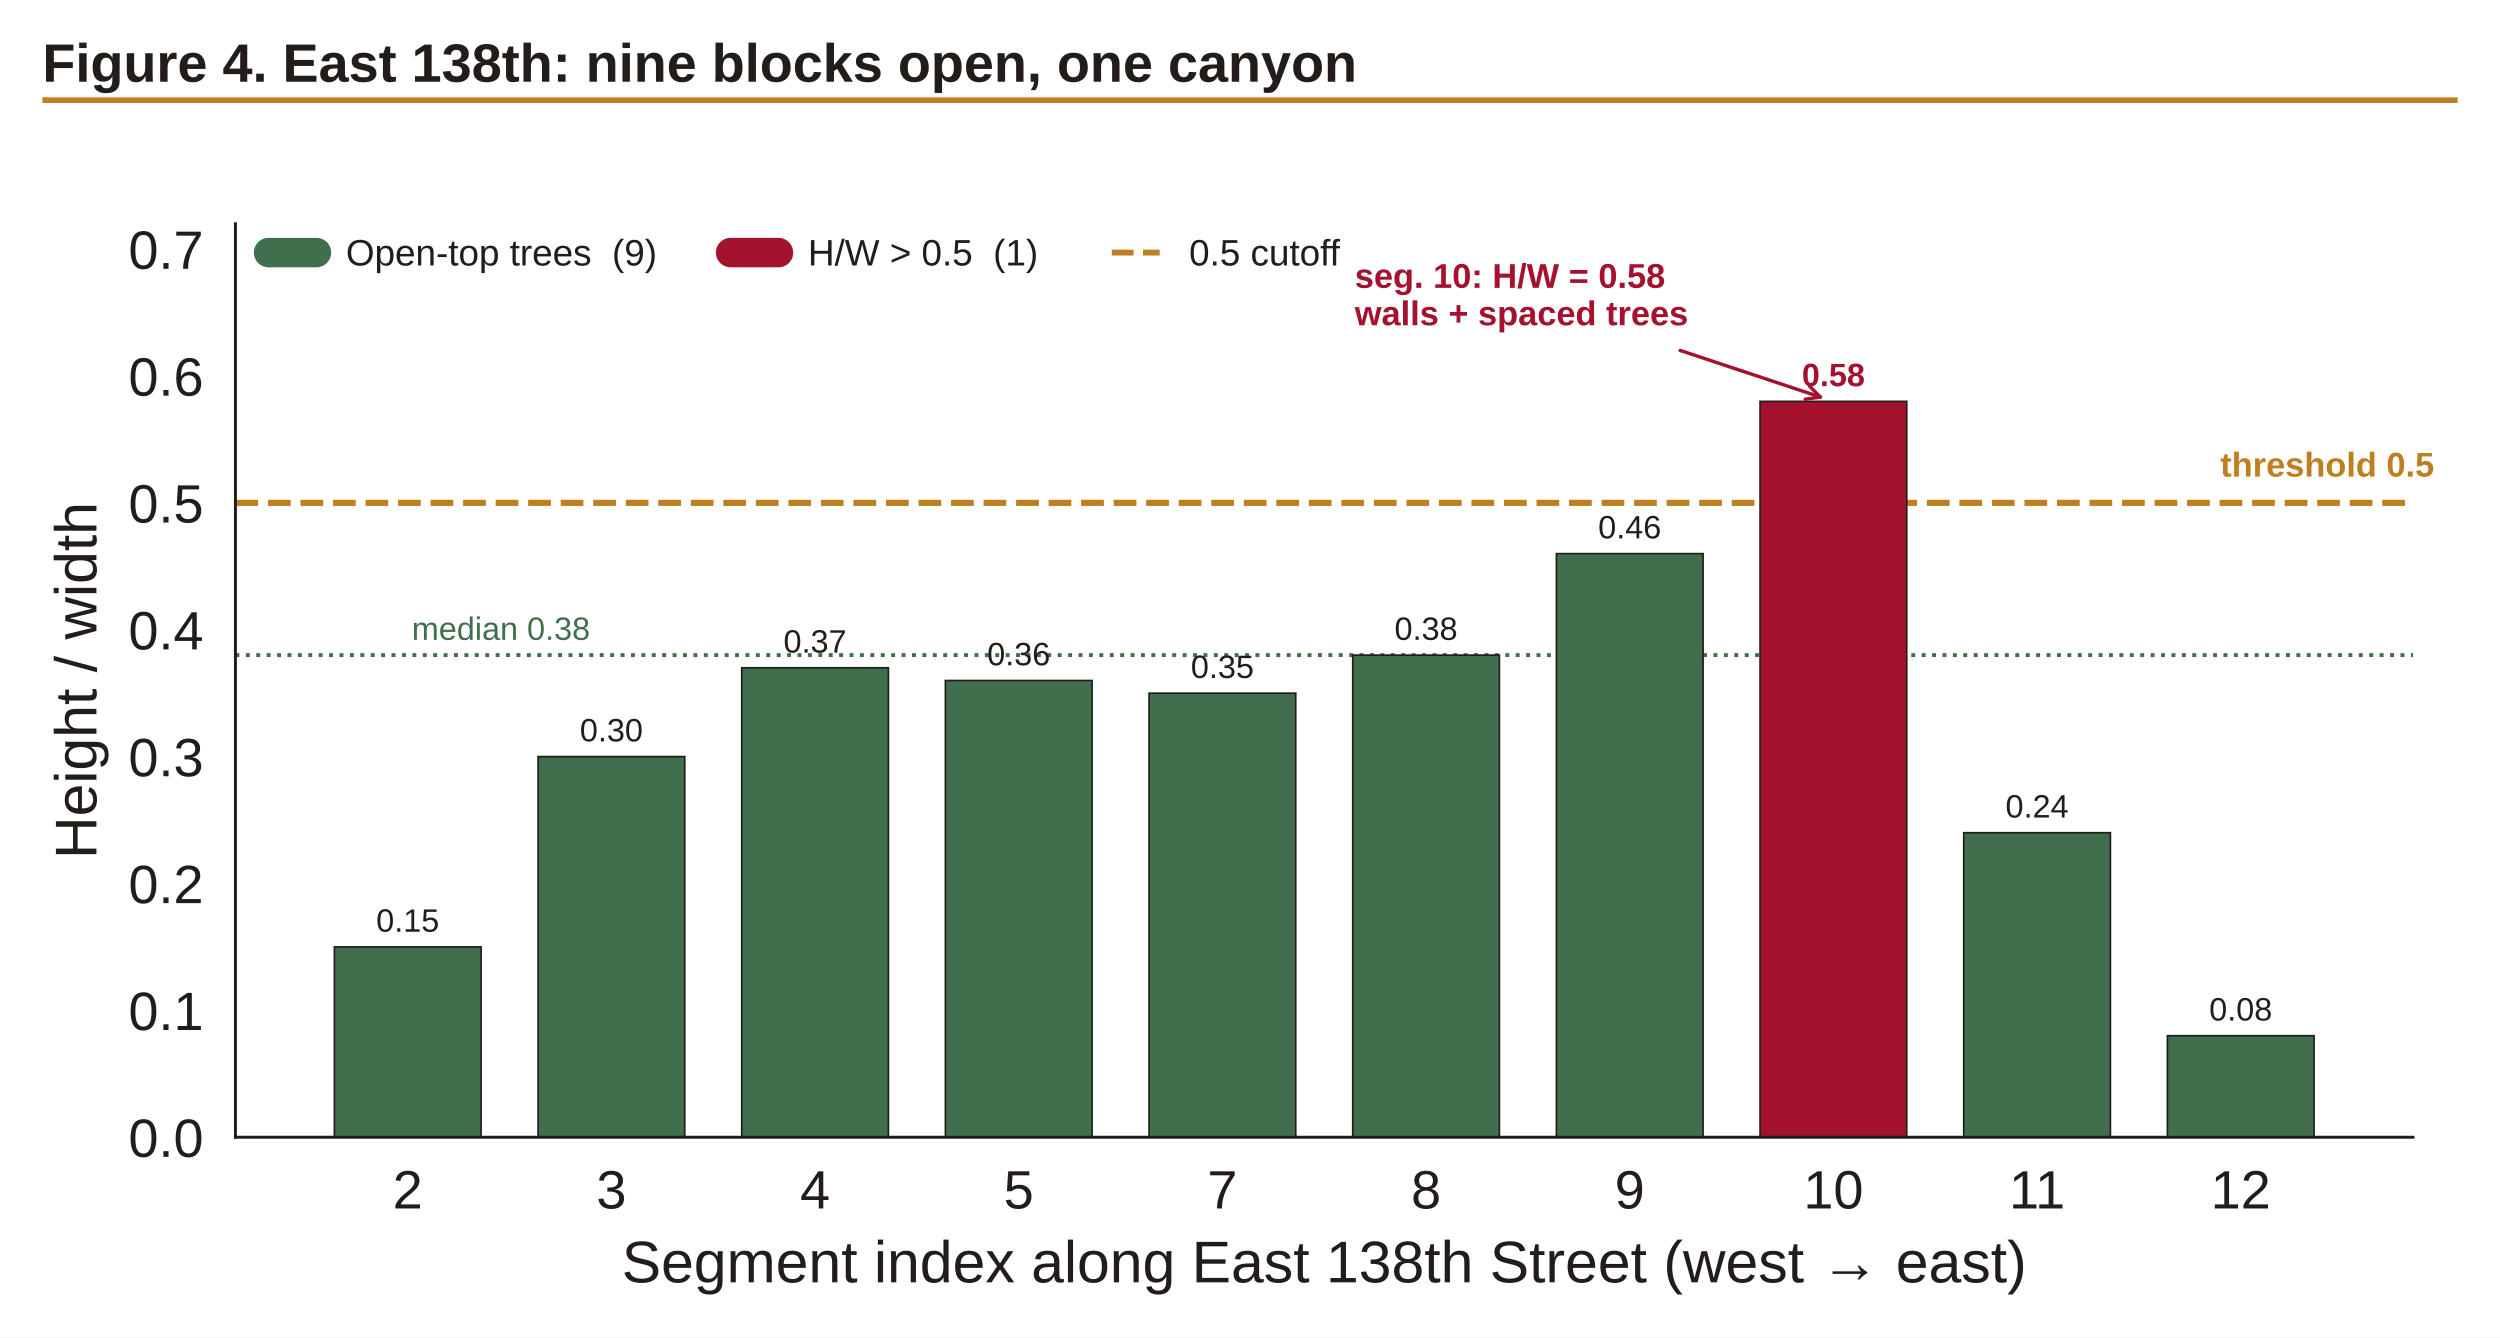
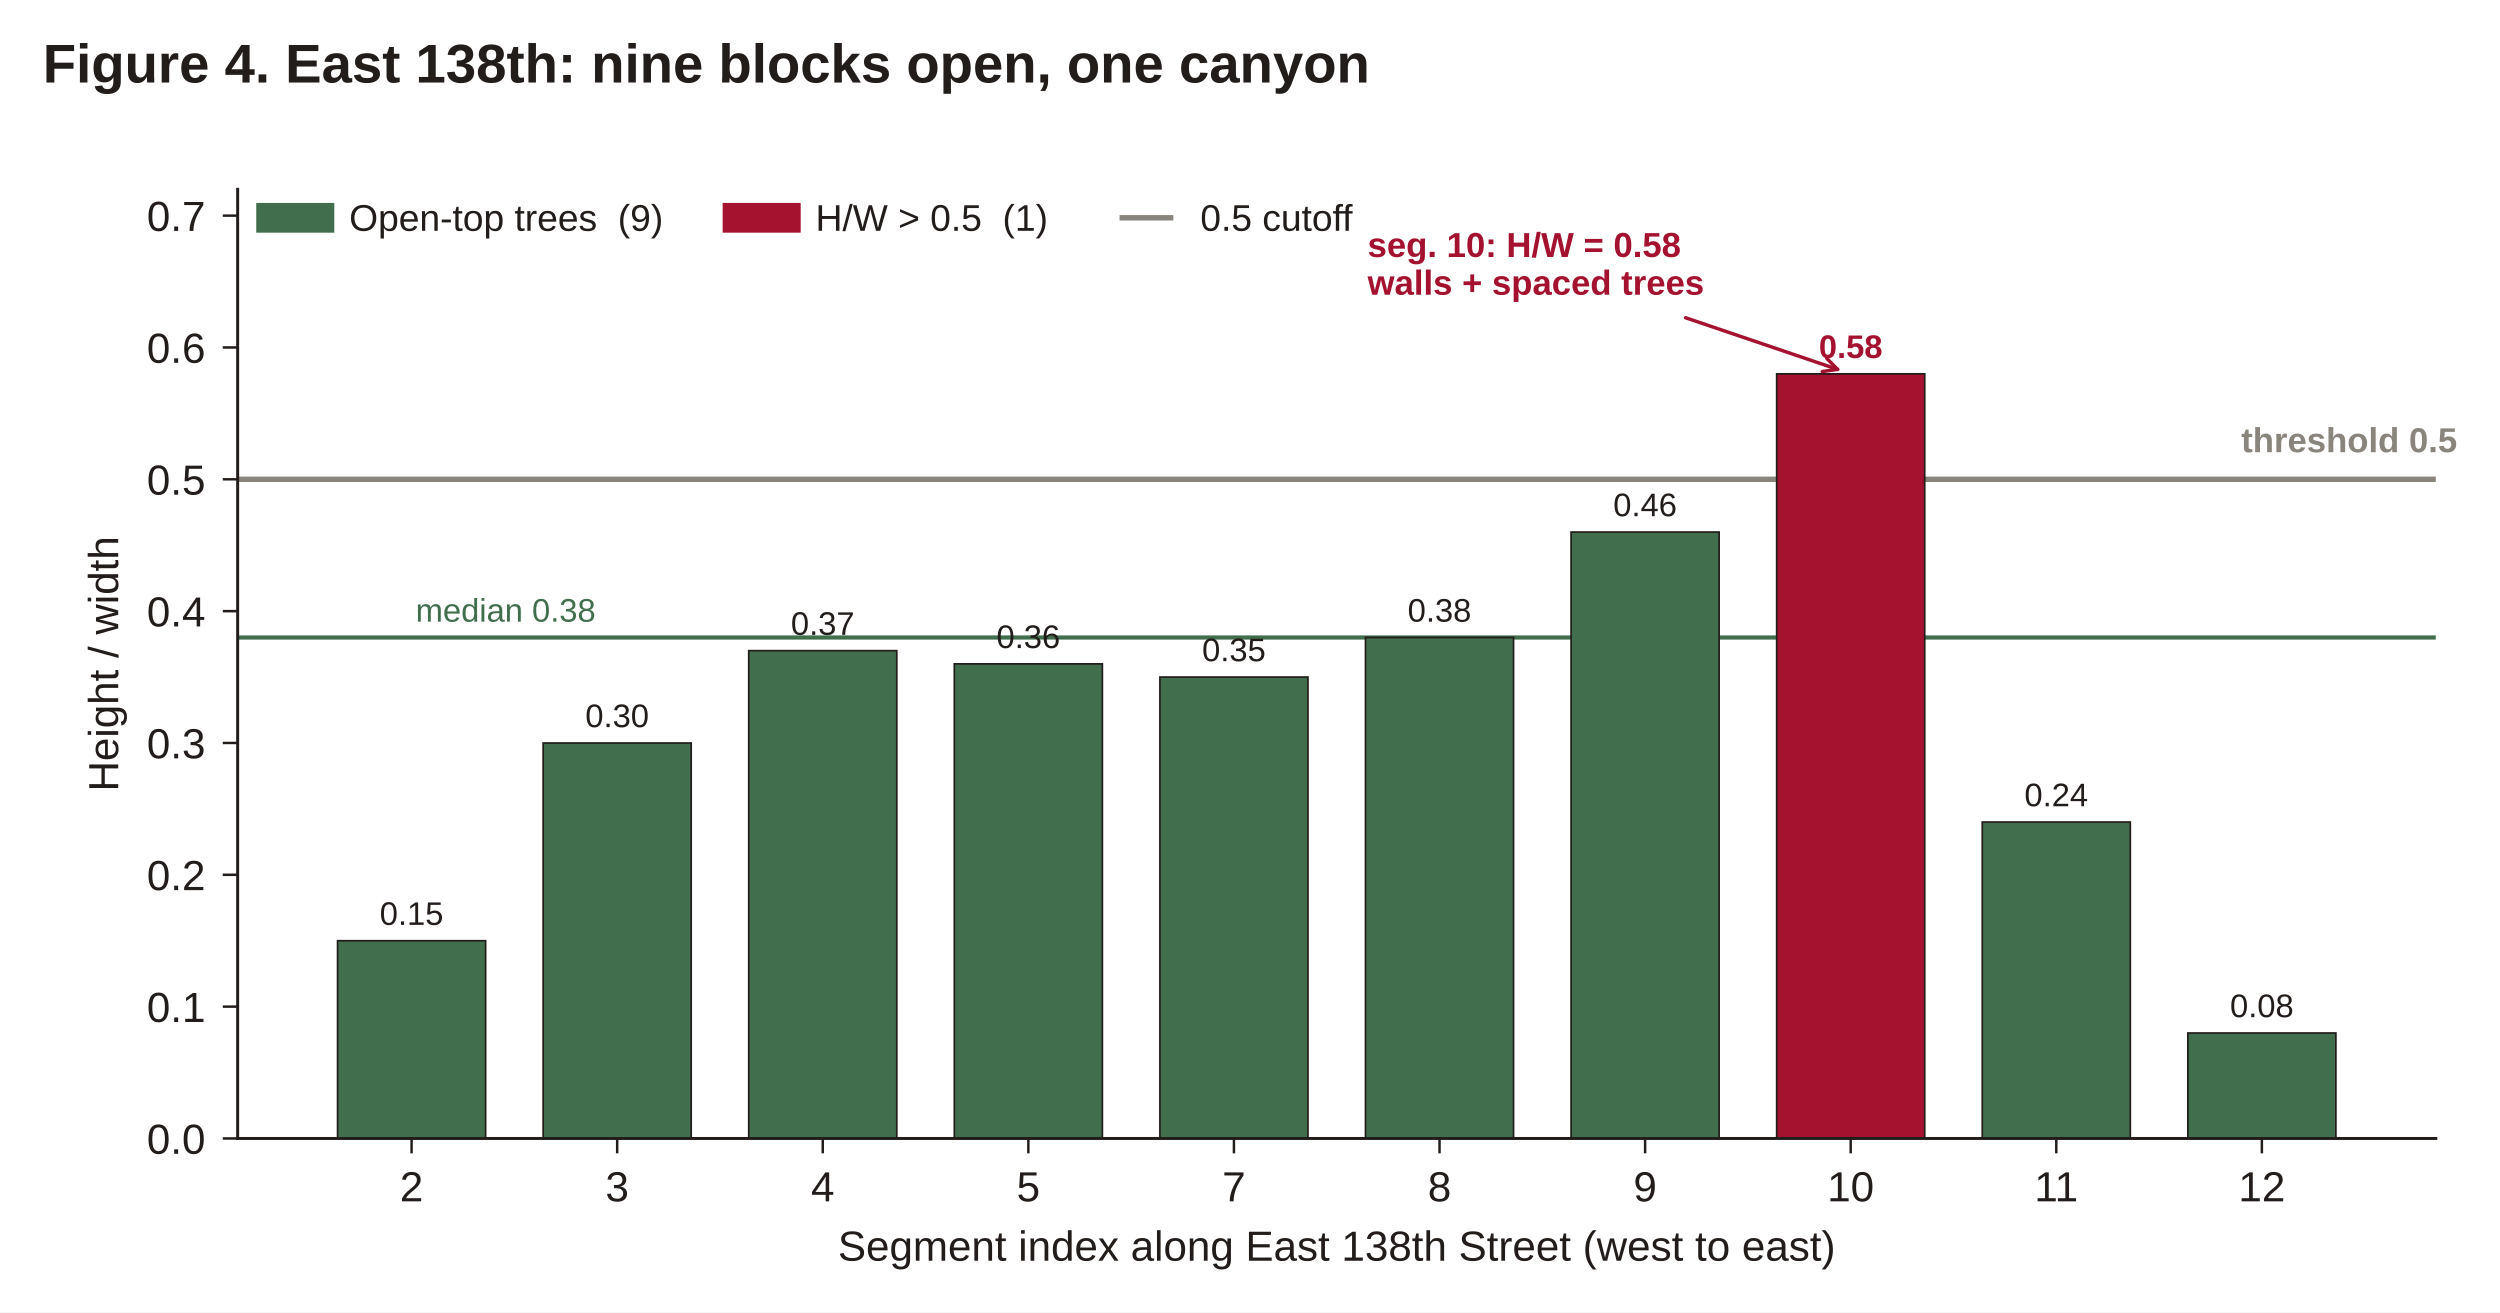
- <svg xmlns="http://www.w3.org/2000/svg" width="509.184pt" height="272.349pt" viewBox="0 0 509.184 272.349" version="1.1">
+ <svg xmlns="http://www.w3.org/2000/svg" xmlns:xlink="http://www.w3.org/1999/xlink" width="504.426pt" height="264.803pt" viewBox="0 0 504.426 264.803" version="1.1">
  <defs>
    <style type="text/css">*{stroke-linejoin:round;stroke-linecap:butt;letter-spacing:normal}</style>
  </defs>
  <g id="figure_1">
    <g id="patch_1">
-       <path d="M 0 272.349  L 509.184 272.349  L 509.184 0  L 0 0  z " style="fill: #ffffff" />
+       <path d="M 0 264.803  L 504.426 264.803  L 504.426 0  L 0 0  z " style="fill: #ffffff" />
    </g>
    <g id="axes_1">
      <g id="patch_2">
-         <path d="M 47.952 231.624  L 491.472 231.624  L 491.472 45.576  L 47.952 45.576  z " style="fill: #ffffff" />
+         <path d="M 47.952 229.709  L 491.472 229.709  L 491.472 38.189  L 47.952 38.189  z " style="fill: #ffffff" />
+       </g>
+       <g id="line2d_1">
+         <path d="M 47.952 96.709  L 491.472 96.709  " clip-path="url(#p9b109035db)" style="fill: none; stroke: #8a857c; stroke-width: 1.1; stroke-linecap: square" />
+       </g>
+       <g id="line2d_2">
+         <path d="M 47.952 128.629  L 491.472 128.629  " clip-path="url(#p9b109035db)" style="fill: none; stroke: #416f4e; stroke-width: 0.85; stroke-linecap: square" />
      </g>
      <g id="matplotlib.axis_1">
        <g id="xtick_1">
+           <g id="line2d_3">
+             <defs>
+               <path id="m1de7a2abb2" d="M 0 0  L 0 3  " style="stroke: #221d1a; stroke-width: 0.5" />
+             </defs>
+             <g>
+               <use xlink:href="#m1de7a2abb2" x="83.045" y="229.709" style="fill: #221d1a; stroke: #221d1a; stroke-width: 0.5" />
+             </g>
+           </g>
          <g id="text_1">
-             <text style="letter-spacing:normal; font-size: 11px; font-family: 'Arial', 'DejaVu Sans', sans-serif; text-anchor: middle; fill: #221d1a" x="83.045" y="246.132" transform="rotate(-0 83.04533 246.1323)" xml:space="preserve">2</text>
+             <text style="letter-spacing:normal; font-size: 8.5px; font-family: 'Arial', 'DejaVu Sans', sans-serif; text-anchor: middle; fill: #221d1a" x="83.045" y="242.397" transform="rotate(-0 83.04533 242.397)" xml:space="preserve">2</text>
          </g>
        </g>
        <g id="xtick_2">
+           <g id="line2d_4">
+             <g>
+               <use xlink:href="#m1de7a2abb2" x="124.527" y="229.709" style="fill: #221d1a; stroke: #221d1a; stroke-width: 0.5" />
+             </g>
+           </g>
          <g id="text_2">
-             <text style="letter-spacing:normal; font-size: 11px; font-family: 'Arial', 'DejaVu Sans', sans-serif; text-anchor: middle; fill: #221d1a" x="124.527" y="246.132" transform="rotate(-0 124.5268 246.1323)" xml:space="preserve">3</text>
+             <text style="letter-spacing:normal; font-size: 8.5px; font-family: 'Arial', 'DejaVu Sans', sans-serif; text-anchor: middle; fill: #221d1a" x="124.527" y="242.397" transform="rotate(-0 124.5268 242.397)" xml:space="preserve">3</text>
          </g>
        </g>
        <g id="xtick_3">
+           <g id="line2d_5">
+             <g>
+               <use xlink:href="#m1de7a2abb2" x="166.008" y="229.709" style="fill: #221d1a; stroke: #221d1a; stroke-width: 0.5" />
+             </g>
+           </g>
          <g id="text_3">
-             <text style="letter-spacing:normal; font-size: 11px; font-family: 'Arial', 'DejaVu Sans', sans-serif; text-anchor: middle; fill: #221d1a" x="166.008" y="246.132" transform="rotate(-0 166.0083 246.1323)" xml:space="preserve">4</text>
+             <text style="letter-spacing:normal; font-size: 8.5px; font-family: 'Arial', 'DejaVu Sans', sans-serif; text-anchor: middle; fill: #221d1a" x="166.008" y="242.397" transform="rotate(-0 166.0083 242.397)" xml:space="preserve">4</text>
          </g>
        </g>
        <g id="xtick_4">
+           <g id="line2d_6">
+             <g>
+               <use xlink:href="#m1de7a2abb2" x="207.49" y="229.709" style="fill: #221d1a; stroke: #221d1a; stroke-width: 0.5" />
+             </g>
+           </g>
          <g id="text_4">
-             <text style="letter-spacing:normal; font-size: 11px; font-family: 'Arial', 'DejaVu Sans', sans-serif; text-anchor: middle; fill: #221d1a" x="207.49" y="246.132" transform="rotate(-0 207.4898 246.1323)" xml:space="preserve">5</text>
+             <text style="letter-spacing:normal; font-size: 8.5px; font-family: 'Arial', 'DejaVu Sans', sans-serif; text-anchor: middle; fill: #221d1a" x="207.49" y="242.397" transform="rotate(-0 207.4898 242.397)" xml:space="preserve">5</text>
          </g>
        </g>
        <g id="xtick_5">
+           <g id="line2d_7">
+             <g>
+               <use xlink:href="#m1de7a2abb2" x="248.971" y="229.709" style="fill: #221d1a; stroke: #221d1a; stroke-width: 0.5" />
+             </g>
+           </g>
          <g id="text_5">
-             <text style="letter-spacing:normal; font-size: 11px; font-family: 'Arial', 'DejaVu Sans', sans-serif; text-anchor: middle; fill: #221d1a" x="248.971" y="246.132" transform="rotate(-0 248.9713 246.1323)" xml:space="preserve">7</text>
+             <text style="letter-spacing:normal; font-size: 8.5px; font-family: 'Arial', 'DejaVu Sans', sans-serif; text-anchor: middle; fill: #221d1a" x="248.971" y="242.397" transform="rotate(-0 248.9713 242.397)" xml:space="preserve">7</text>
          </g>
        </g>
        <g id="xtick_6">
+           <g id="line2d_8">
+             <g>
+               <use xlink:href="#m1de7a2abb2" x="290.453" y="229.709" style="fill: #221d1a; stroke: #221d1a; stroke-width: 0.5" />
+             </g>
+           </g>
          <g id="text_6">
-             <text style="letter-spacing:normal; font-size: 11px; font-family: 'Arial', 'DejaVu Sans', sans-serif; text-anchor: middle; fill: #221d1a" x="290.453" y="246.132" transform="rotate(-0 290.4527 246.1323)" xml:space="preserve">8</text>
+             <text style="letter-spacing:normal; font-size: 8.5px; font-family: 'Arial', 'DejaVu Sans', sans-serif; text-anchor: middle; fill: #221d1a" x="290.453" y="242.397" transform="rotate(-0 290.4527 242.397)" xml:space="preserve">8</text>
          </g>
        </g>
        <g id="xtick_7">
+           <g id="line2d_9">
+             <g>
+               <use xlink:href="#m1de7a2abb2" x="331.934" y="229.709" style="fill: #221d1a; stroke: #221d1a; stroke-width: 0.5" />
+             </g>
+           </g>
          <g id="text_7">
-             <text style="letter-spacing:normal; font-size: 11px; font-family: 'Arial', 'DejaVu Sans', sans-serif; text-anchor: middle; fill: #221d1a" x="331.934" y="246.132" transform="rotate(-0 331.9342 246.1323)" xml:space="preserve">9</text>
+             <text style="letter-spacing:normal; font-size: 8.5px; font-family: 'Arial', 'DejaVu Sans', sans-serif; text-anchor: middle; fill: #221d1a" x="331.934" y="242.397" transform="rotate(-0 331.9342 242.397)" xml:space="preserve">9</text>
          </g>
        </g>
        <g id="xtick_8">
+           <g id="line2d_10">
+             <g>
+               <use xlink:href="#m1de7a2abb2" x="373.416" y="229.709" style="fill: #221d1a; stroke: #221d1a; stroke-width: 0.5" />
+             </g>
+           </g>
          <g id="text_8">
-             <text style="letter-spacing:normal; font-size: 11px; font-family: 'Arial', 'DejaVu Sans', sans-serif; text-anchor: middle; fill: #221d1a" x="373.416" y="246.132" transform="rotate(-0 373.4157 246.1323)" xml:space="preserve">10</text>
+             <text style="letter-spacing:normal; font-size: 8.5px; font-family: 'Arial', 'DejaVu Sans', sans-serif; text-anchor: middle; fill: #221d1a" x="373.416" y="242.397" transform="rotate(-0 373.4157 242.397)" xml:space="preserve">10</text>
          </g>
        </g>
        <g id="xtick_9">
+           <g id="line2d_11">
+             <g>
+               <use xlink:href="#m1de7a2abb2" x="414.897" y="229.709" style="fill: #221d1a; stroke: #221d1a; stroke-width: 0.5" />
+             </g>
+           </g>
          <g id="text_9">
-             <text style="letter-spacing:normal; font-size: 11px; font-family: 'Arial', 'DejaVu Sans', sans-serif; text-anchor: middle; fill: #221d1a" x="414.897" y="246.132" transform="rotate(-0 414.8972 246.1323)" xml:space="preserve">11</text>
+             <text style="letter-spacing:normal; font-size: 8.5px; font-family: 'Arial', 'DejaVu Sans', sans-serif; text-anchor: middle; fill: #221d1a" x="414.897" y="242.397" transform="rotate(-0 414.8972 242.397)" xml:space="preserve">11</text>
          </g>
        </g>
        <g id="xtick_10">
+           <g id="line2d_12">
+             <g>
+               <use xlink:href="#m1de7a2abb2" x="456.379" y="229.709" style="fill: #221d1a; stroke: #221d1a; stroke-width: 0.5" />
+             </g>
+           </g>
          <g id="text_10">
-             <text style="letter-spacing:normal; font-size: 11px; font-family: 'Arial', 'DejaVu Sans', sans-serif; text-anchor: middle; fill: #221d1a" x="456.379" y="246.132" transform="rotate(-0 456.3787 246.1323)" xml:space="preserve">12</text>
+             <text style="letter-spacing:normal; font-size: 8.5px; font-family: 'Arial', 'DejaVu Sans', sans-serif; text-anchor: middle; fill: #221d1a" x="456.379" y="242.397" transform="rotate(-0 456.3787 242.397)" xml:space="preserve">12</text>
          </g>
        </g>
        <g id="text_11">
-           <text style="letter-spacing:normal; font-size: 12px; font-family: 'Arial', 'DejaVu Sans', sans-serif; text-anchor: middle; fill: #221d1a" x="269.712" y="261.184" transform="rotate(-0 269.712 261.1836)" xml:space="preserve">Segment index along East 138th Street (west → east)</text>
+           <text style="letter-spacing:normal; font-size: 8.5px; font-family: 'Arial', 'DejaVu Sans', sans-serif; text-anchor: middle; fill: #221d1a" x="269.712" y="254.374" transform="rotate(-0 269.712 254.3741)" xml:space="preserve">Segment index along East 138th Street (west to east)</text>
        </g>
      </g>
      <g id="matplotlib.axis_2">
        <g id="ytick_1">
+           <g id="line2d_13">
+             <defs>
+               <path id="m018114bb51" d="M 0 0  L -3 0  " style="stroke: #221d1a; stroke-width: 0.5" />
+             </defs>
+             <g>
+               <use xlink:href="#m018114bb51" x="47.952" y="229.709" style="fill: #221d1a; stroke: #221d1a; stroke-width: 0.5" />
+             </g>
+           </g>
          <g id="text_12">
-             <text style="letter-spacing:normal; font-size: 11px; font-family: 'Arial', 'DejaVu Sans', sans-serif; text-anchor: end; fill: #221d1a" x="41.452" y="235.628" transform="rotate(-0 41.452 235.6282)" xml:space="preserve">0.0</text>
+             <text style="letter-spacing:normal; font-size: 8.5px; font-family: 'Arial', 'DejaVu Sans', sans-serif; text-anchor: end; fill: #221d1a" x="41.452" y="232.803" transform="rotate(-0 41.452 232.8029)" xml:space="preserve">0.0</text>
          </g>
        </g>
        <g id="ytick_2">
+           <g id="line2d_14">
+             <g>
+               <use xlink:href="#m018114bb51" x="47.952" y="203.109" style="fill: #221d1a; stroke: #221d1a; stroke-width: 0.5" />
+             </g>
+           </g>
          <g id="text_13">
-             <text style="letter-spacing:normal; font-size: 11px; font-family: 'Arial', 'DejaVu Sans', sans-serif; text-anchor: end; fill: #221d1a" x="41.452" y="209.788" transform="rotate(-0 41.452 209.7882)" xml:space="preserve">0.1</text>
+             <text style="letter-spacing:normal; font-size: 8.5px; font-family: 'Arial', 'DejaVu Sans', sans-serif; text-anchor: end; fill: #221d1a" x="41.452" y="206.203" transform="rotate(-0 41.452 206.2029)" xml:space="preserve">0.1</text>
          </g>
        </g>
        <g id="ytick_3">
+           <g id="line2d_15">
+             <g>
+               <use xlink:href="#m018114bb51" x="47.952" y="176.509" style="fill: #221d1a; stroke: #221d1a; stroke-width: 0.5" />
+             </g>
+           </g>
          <g id="text_14">
-             <text style="letter-spacing:normal; font-size: 11px; font-family: 'Arial', 'DejaVu Sans', sans-serif; text-anchor: end; fill: #221d1a" x="41.452" y="183.948" transform="rotate(-0 41.452 183.9481)" xml:space="preserve">0.2</text>
+             <text style="letter-spacing:normal; font-size: 8.5px; font-family: 'Arial', 'DejaVu Sans', sans-serif; text-anchor: end; fill: #221d1a" x="41.452" y="179.603" transform="rotate(-0 41.452 179.6029)" xml:space="preserve">0.2</text>
          </g>
        </g>
        <g id="ytick_4">
+           <g id="line2d_16">
+             <g>
+               <use xlink:href="#m018114bb51" x="47.952" y="149.909" style="fill: #221d1a; stroke: #221d1a; stroke-width: 0.5" />
+             </g>
+           </g>
          <g id="text_15">
-             <text style="letter-spacing:normal; font-size: 11px; font-family: 'Arial', 'DejaVu Sans', sans-serif; text-anchor: end; fill: #221d1a" x="41.452" y="158.108" transform="rotate(-0 41.452 158.1081)" xml:space="preserve">0.3</text>
+             <text style="letter-spacing:normal; font-size: 8.5px; font-family: 'Arial', 'DejaVu Sans', sans-serif; text-anchor: end; fill: #221d1a" x="41.452" y="153.003" transform="rotate(-0 41.452 153.0029)" xml:space="preserve">0.3</text>
          </g>
        </g>
        <g id="ytick_5">
+           <g id="line2d_17">
+             <g>
+               <use xlink:href="#m018114bb51" x="47.952" y="123.309" style="fill: #221d1a; stroke: #221d1a; stroke-width: 0.5" />
+             </g>
+           </g>
          <g id="text_16">
-             <text style="letter-spacing:normal; font-size: 11px; font-family: 'Arial', 'DejaVu Sans', sans-serif; text-anchor: end; fill: #221d1a" x="41.452" y="132.268" transform="rotate(-0 41.452 132.2681)" xml:space="preserve">0.4</text>
+             <text style="letter-spacing:normal; font-size: 8.5px; font-family: 'Arial', 'DejaVu Sans', sans-serif; text-anchor: end; fill: #221d1a" x="41.452" y="126.403" transform="rotate(-0 41.452 126.4029)" xml:space="preserve">0.4</text>
          </g>
        </g>
        <g id="ytick_6">
+           <g id="line2d_18">
+             <g>
+               <use xlink:href="#m018114bb51" x="47.952" y="96.709" style="fill: #221d1a; stroke: #221d1a; stroke-width: 0.5" />
+             </g>
+           </g>
          <g id="text_17">
-             <text style="letter-spacing:normal; font-size: 11px; font-family: 'Arial', 'DejaVu Sans', sans-serif; text-anchor: end; fill: #221d1a" x="41.452" y="106.428" transform="rotate(-0 41.452 106.4282)" xml:space="preserve">0.5</text>
+             <text style="letter-spacing:normal; font-size: 8.5px; font-family: 'Arial', 'DejaVu Sans', sans-serif; text-anchor: end; fill: #221d1a" x="41.452" y="99.803" transform="rotate(-0 41.452 99.80292)" xml:space="preserve">0.5</text>
          </g>
        </g>
        <g id="ytick_7">
+           <g id="line2d_19">
+             <g>
+               <use xlink:href="#m018114bb51" x="47.952" y="70.109" style="fill: #221d1a; stroke: #221d1a; stroke-width: 0.5" />
+             </g>
+           </g>
          <g id="text_18">
-             <text style="letter-spacing:normal; font-size: 11px; font-family: 'Arial', 'DejaVu Sans', sans-serif; text-anchor: end; fill: #221d1a" x="41.452" y="80.588" transform="rotate(-0 41.452 80.58815)" xml:space="preserve">0.6</text>
+             <text style="letter-spacing:normal; font-size: 8.5px; font-family: 'Arial', 'DejaVu Sans', sans-serif; text-anchor: end; fill: #221d1a" x="41.452" y="73.203" transform="rotate(-0 41.452 73.20292)" xml:space="preserve">0.6</text>
          </g>
        </g>
        <g id="ytick_8">
+           <g id="line2d_20">
+             <g>
+               <use xlink:href="#m018114bb51" x="47.952" y="43.509" style="fill: #221d1a; stroke: #221d1a; stroke-width: 0.5" />
+             </g>
+           </g>
          <g id="text_19">
-             <text style="letter-spacing:normal; font-size: 11px; font-family: 'Arial', 'DejaVu Sans', sans-serif; text-anchor: end; fill: #221d1a" x="41.452" y="54.748" transform="rotate(-0 41.452 54.74815)" xml:space="preserve">0.7</text>
+             <text style="letter-spacing:normal; font-size: 8.5px; font-family: 'Arial', 'DejaVu Sans', sans-serif; text-anchor: end; fill: #221d1a" x="41.452" y="46.603" transform="rotate(-0 41.452 46.60292)" xml:space="preserve">0.7</text>
          </g>
        </g>
        <g id="text_20">
-           <text style="letter-spacing:normal; font-size: 12px; font-family: 'Arial', 'DejaVu Sans', sans-serif; text-anchor: middle; fill: #221d1a" x="19.636" y="138.6" transform="rotate(-90 19.63638 138.6)" xml:space="preserve">Height / width</text>
-         </g>
-       </g>
-       <g id="line2d_1">
-         <path d="M 47.952 102.424  L 491.472 102.424  " clip-path="url(#p9cf1d46d5f)" style="fill: none; stroke-dasharray: 4.625,2; stroke-dashoffset: 0; stroke: #bd7f1f; stroke-width: 1.25" />
-       </g>
-       <g id="line2d_2">
-         <path d="M 47.952 133.432  L 491.472 133.432  " clip-path="url(#p9cf1d46d5f)" style="fill: none; stroke-dasharray: 0.8,1.32; stroke-dashoffset: 0; stroke: #416f4e; stroke-width: 0.8" />
+           <text style="letter-spacing:normal; font-size: 8.5px; font-family: 'Arial', 'DejaVu Sans', sans-serif; text-anchor: middle; fill: #221d1a" x="23.848" y="133.949" transform="rotate(-90 23.84802 133.9488)" xml:space="preserve">Height / width</text>
+         </g>
      </g>
      <g id="patch_3">
-         <path d="M 68.112 231.624  L 97.979 231.624  L 97.979 192.864  L 68.112 192.864  z " clip-path="url(#p9cf1d46d5f)" style="fill: #416f4e; stroke: #221d1a; stroke-width: 0.35; stroke-linejoin: miter" />
+         <path d="M 68.112 229.709  L 97.979 229.709  L 97.979 189.809  L 68.112 189.809  z " clip-path="url(#p9b109035db)" style="fill: #416f4e; stroke: #221d1a; stroke-width: 0.35; stroke-linejoin: miter" />
      </g>
      <g id="patch_4">
-         <path d="M 109.593 231.624  L 139.46 231.624  L 139.46 154.104  L 109.593 154.104  z " clip-path="url(#p9cf1d46d5f)" style="fill: #416f4e; stroke: #221d1a; stroke-width: 0.35; stroke-linejoin: miter" />
+         <path d="M 109.593 229.709  L 139.46 229.709  L 139.46 149.909  L 109.593 149.909  z " clip-path="url(#p9b109035db)" style="fill: #416f4e; stroke: #221d1a; stroke-width: 0.35; stroke-linejoin: miter" />
      </g>
      <g id="patch_5">
-         <path d="M 151.075 231.624  L 180.942 231.624  L 180.942 136.016  L 151.075 136.016  z " clip-path="url(#p9cf1d46d5f)" style="fill: #416f4e; stroke: #221d1a; stroke-width: 0.35; stroke-linejoin: miter" />
+         <path d="M 151.075 229.709  L 180.942 229.709  L 180.942 131.289  L 151.075 131.289  z " clip-path="url(#p9b109035db)" style="fill: #416f4e; stroke: #221d1a; stroke-width: 0.35; stroke-linejoin: miter" />
      </g>
      <g id="patch_6">
-         <path d="M 192.556 231.624  L 222.423 231.624  L 222.423 138.6  L 192.556 138.6  z " clip-path="url(#p9cf1d46d5f)" style="fill: #416f4e; stroke: #221d1a; stroke-width: 0.35; stroke-linejoin: miter" />
+         <path d="M 192.556 229.709  L 222.423 229.709  L 222.423 133.949  L 192.556 133.949  z " clip-path="url(#p9b109035db)" style="fill: #416f4e; stroke: #221d1a; stroke-width: 0.35; stroke-linejoin: miter" />
      </g>
      <g id="patch_7">
-         <path d="M 234.038 231.624  L 263.905 231.624  L 263.905 141.184  L 234.038 141.184  z " clip-path="url(#p9cf1d46d5f)" style="fill: #416f4e; stroke: #221d1a; stroke-width: 0.35; stroke-linejoin: miter" />
+         <path d="M 234.038 229.709  L 263.905 229.709  L 263.905 136.609  L 234.038 136.609  z " clip-path="url(#p9b109035db)" style="fill: #416f4e; stroke: #221d1a; stroke-width: 0.35; stroke-linejoin: miter" />
      </g>
      <g id="patch_8">
-         <path d="M 275.519 231.624  L 305.386 231.624  L 305.386 133.432  L 275.519 133.432  z " clip-path="url(#p9cf1d46d5f)" style="fill: #416f4e; stroke: #221d1a; stroke-width: 0.35; stroke-linejoin: miter" />
+         <path d="M 275.519 229.709  L 305.386 229.709  L 305.386 128.629  L 275.519 128.629  z " clip-path="url(#p9b109035db)" style="fill: #416f4e; stroke: #221d1a; stroke-width: 0.35; stroke-linejoin: miter" />
      </g>
      <g id="patch_9">
-         <path d="M 317.001 231.624  L 346.868 231.624  L 346.868 112.76  L 317.001 112.76  z " clip-path="url(#p9cf1d46d5f)" style="fill: #416f4e; stroke: #221d1a; stroke-width: 0.35; stroke-linejoin: miter" />
+         <path d="M 317.001 229.709  L 346.868 229.709  L 346.868 107.349  L 317.001 107.349  z " clip-path="url(#p9b109035db)" style="fill: #416f4e; stroke: #221d1a; stroke-width: 0.35; stroke-linejoin: miter" />
      </g>
      <g id="patch_10">
-         <path d="M 358.482 231.624  L 388.349 231.624  L 388.349 81.752  L 358.482 81.752  z " clip-path="url(#p9cf1d46d5f)" style="fill: #a4122f; stroke: #221d1a; stroke-width: 0.35; stroke-linejoin: miter" />
+         <path d="M 358.482 229.709  L 388.349 229.709  L 388.349 75.429  L 358.482 75.429  z " clip-path="url(#p9b109035db)" style="fill: #a4122f; stroke: #221d1a; stroke-width: 0.35; stroke-linejoin: miter" />
      </g>
      <g id="patch_11">
-         <path d="M 399.964 231.624  L 429.831 231.624  L 429.831 169.608  L 399.964 169.608  z " clip-path="url(#p9cf1d46d5f)" style="fill: #416f4e; stroke: #221d1a; stroke-width: 0.35; stroke-linejoin: miter" />
+         <path d="M 399.964 229.709  L 429.831 229.709  L 429.831 165.869  L 399.964 165.869  z " clip-path="url(#p9b109035db)" style="fill: #416f4e; stroke: #221d1a; stroke-width: 0.35; stroke-linejoin: miter" />
      </g>
      <g id="patch_12">
-         <path d="M 441.445 231.624  L 471.312 231.624  L 471.312 210.952  L 441.445 210.952  z " clip-path="url(#p9cf1d46d5f)" style="fill: #416f4e; stroke: #221d1a; stroke-width: 0.35; stroke-linejoin: miter" />
+         <path d="M 441.445 229.709  L 471.312 229.709  L 471.312 208.429  L 441.445 208.429  z " clip-path="url(#p9b109035db)" style="fill: #416f4e; stroke: #221d1a; stroke-width: 0.35; stroke-linejoin: miter" />
      </g>
      <g id="patch_13">
-         <path d="M 47.952 231.624  L 47.952 45.576  " style="fill: none; stroke: #221d1a; stroke-width: 0.6; stroke-linejoin: miter; stroke-linecap: square" />
+         <path d="M 47.952 229.709  L 47.952 38.189  " style="fill: none; stroke: #221d1a; stroke-width: 0.6; stroke-linejoin: miter; stroke-linecap: square" />
      </g>
      <g id="patch_14">
-         <path d="M 47.952 231.624  L 491.472 231.624  " style="fill: none; stroke: #221d1a; stroke-width: 0.6; stroke-linejoin: miter; stroke-linecap: square" />
+         <path d="M 47.952 229.709  L 491.472 229.709  " style="fill: none; stroke: #221d1a; stroke-width: 0.6; stroke-linejoin: miter; stroke-linecap: square" />
      </g>
      <g id="text_21">
-         <text style="letter-spacing:normal; font-weight: 600; font-size: 7px; font-family: 'Arial', 'DejaVu Sans', sans-serif; text-anchor: end; fill: #bd7f1f" x="495.786" y="97.075" transform="rotate(-0 495.7861 97.07485)" xml:space="preserve">threshold 0.5</text>
+         <text style="letter-spacing:normal; font-weight: 600; font-size: 7px; font-family: 'Arial', 'DejaVu Sans', sans-serif; text-anchor: end; fill: #8a857c" x="495.786" y="91.246" transform="rotate(-0 495.7861 91.24565)" xml:space="preserve">threshold 0.5</text>
      </g>
      <g id="text_22">
-         <text style="letter-spacing:normal; font-size: 6.6px; font-family: 'Arial', 'DejaVu Sans', sans-serif; text-anchor: start; fill: #416f4e" x="83.875" y="130.331" transform="rotate(-0 83.87496 130.3312)" xml:space="preserve">median 0.38</text>
+         <text style="letter-spacing:normal; font-size: 6.6px; font-family: 'Arial', 'DejaVu Sans', sans-serif; text-anchor: start; fill: #416f4e" x="83.875" y="125.437" transform="rotate(-0 83.87496 125.4368)" xml:space="preserve">median 0.38</text>
      </g>
      <g id="text_23">
-         <text style="letter-spacing:normal; font-size: 6.6px; font-family: 'Arial', 'DejaVu Sans', sans-serif; text-anchor: middle; fill: #221d1a" x="83.045" y="189.763" transform="rotate(-0 83.04533 189.7632)" xml:space="preserve">0.15</text>
+         <text style="letter-spacing:normal; font-size: 6.6px; font-family: 'Arial', 'DejaVu Sans', sans-serif; text-anchor: middle; fill: #221d1a" x="83.045" y="186.617" transform="rotate(-0 83.04533 186.6168)" xml:space="preserve">0.15</text>
      </g>
      <g id="text_24">
-         <text style="letter-spacing:normal; font-size: 6.6px; font-family: 'Arial', 'DejaVu Sans', sans-serif; text-anchor: middle; fill: #221d1a" x="124.527" y="151.003" transform="rotate(-0 124.5268 151.0032)" xml:space="preserve">0.30</text>
+         <text style="letter-spacing:normal; font-size: 6.6px; font-family: 'Arial', 'DejaVu Sans', sans-serif; text-anchor: middle; fill: #221d1a" x="124.527" y="146.717" transform="rotate(-0 124.5268 146.7168)" xml:space="preserve">0.30</text>
      </g>
      <g id="text_25">
-         <text style="letter-spacing:normal; font-size: 6.6px; font-family: 'Arial', 'DejaVu Sans', sans-serif; text-anchor: middle; fill: #221d1a" x="166.008" y="132.915" transform="rotate(-0 166.0083 132.9152)" xml:space="preserve">0.37</text>
+         <text style="letter-spacing:normal; font-size: 6.6px; font-family: 'Arial', 'DejaVu Sans', sans-serif; text-anchor: middle; fill: #221d1a" x="166.008" y="128.097" transform="rotate(-0 166.0083 128.0968)" xml:space="preserve">0.37</text>
      </g>
      <g id="text_26">
-         <text style="letter-spacing:normal; font-size: 6.6px; font-family: 'Arial', 'DejaVu Sans', sans-serif; text-anchor: middle; fill: #221d1a" x="207.49" y="135.499" transform="rotate(-0 207.4898 135.4992)" xml:space="preserve">0.36</text>
+         <text style="letter-spacing:normal; font-size: 6.6px; font-family: 'Arial', 'DejaVu Sans', sans-serif; text-anchor: middle; fill: #221d1a" x="207.49" y="130.757" transform="rotate(-0 207.4898 130.7568)" xml:space="preserve">0.36</text>
      </g>
      <g id="text_27">
-         <text style="letter-spacing:normal; font-size: 6.6px; font-family: 'Arial', 'DejaVu Sans', sans-serif; text-anchor: middle; fill: #221d1a" x="248.971" y="138.083" transform="rotate(-0 248.9713 138.0832)" xml:space="preserve">0.35</text>
+         <text style="letter-spacing:normal; font-size: 6.6px; font-family: 'Arial', 'DejaVu Sans', sans-serif; text-anchor: middle; fill: #221d1a" x="248.971" y="133.417" transform="rotate(-0 248.9713 133.4168)" xml:space="preserve">0.35</text>
      </g>
      <g id="text_28">
-         <text style="letter-spacing:normal; font-size: 6.6px; font-family: 'Arial', 'DejaVu Sans', sans-serif; text-anchor: middle; fill: #221d1a" x="290.453" y="130.331" transform="rotate(-0 290.4527 130.3312)" xml:space="preserve">0.38</text>
+         <text style="letter-spacing:normal; font-size: 6.6px; font-family: 'Arial', 'DejaVu Sans', sans-serif; text-anchor: middle; fill: #221d1a" x="290.453" y="125.437" transform="rotate(-0 290.4527 125.4368)" xml:space="preserve">0.38</text>
      </g>
      <g id="text_29">
-         <text style="letter-spacing:normal; font-size: 6.6px; font-family: 'Arial', 'DejaVu Sans', sans-serif; text-anchor: middle; fill: #221d1a" x="331.934" y="109.659" transform="rotate(-0 331.9342 109.6592)" xml:space="preserve">0.46</text>
+         <text style="letter-spacing:normal; font-size: 6.6px; font-family: 'Arial', 'DejaVu Sans', sans-serif; text-anchor: middle; fill: #221d1a" x="331.934" y="104.157" transform="rotate(-0 331.9342 104.1568)" xml:space="preserve">0.46</text>
      </g>
      <g id="text_30">
-         <text style="letter-spacing:normal; font-weight: 600; font-size: 6.6px; font-family: 'Arial', 'DejaVu Sans', sans-serif; text-anchor: middle; fill: #a4122f" x="373.416" y="78.651" transform="rotate(-0 373.4157 78.6512)" xml:space="preserve">0.58</text>
+         <text style="letter-spacing:normal; font-weight: 600; font-size: 6.6px; font-family: 'Arial', 'DejaVu Sans', sans-serif; text-anchor: middle; fill: #a4122f" x="373.416" y="72.237" transform="rotate(-0 373.4157 72.2368)" xml:space="preserve">0.58</text>
      </g>
      <g id="text_31">
-         <text style="letter-spacing:normal; font-size: 6.6px; font-family: 'Arial', 'DejaVu Sans', sans-serif; text-anchor: middle; fill: #221d1a" x="414.897" y="166.507" transform="rotate(-0 414.8972 166.5072)" xml:space="preserve">0.24</text>
+         <text style="letter-spacing:normal; font-size: 6.6px; font-family: 'Arial', 'DejaVu Sans', sans-serif; text-anchor: middle; fill: #221d1a" x="414.897" y="162.677" transform="rotate(-0 414.8972 162.6768)" xml:space="preserve">0.24</text>
      </g>
      <g id="text_32">
-         <text style="letter-spacing:normal; font-size: 6.6px; font-family: 'Arial', 'DejaVu Sans', sans-serif; text-anchor: middle; fill: #221d1a" x="456.379" y="207.851" transform="rotate(-0 456.3787 207.8512)" xml:space="preserve">0.08</text>
+         <text style="letter-spacing:normal; font-size: 6.6px; font-family: 'Arial', 'DejaVu Sans', sans-serif; text-anchor: middle; fill: #221d1a" x="456.379" y="205.237" transform="rotate(-0 456.3787 205.2368)" xml:space="preserve">0.08</text>
      </g>
      <g id="patch_15">
-         <path d="M 342.207 71.375  Q 356.861 76.247 370.772 80.873  " style="fill: none; stroke: #a4122f; stroke-width: 0.7; stroke-linecap: round" />
-         <path d="M 368.557 78.661  L 370.772 80.873  L 367.673 81.318  " style="fill: none; stroke: #a4122f; stroke-width: 0.7; stroke-linecap: round" />
+         <path d="M 340.097 64.111  Q 355.811 69.449 370.783 74.535  " style="fill: none; stroke: #a4122f; stroke-width: 0.7; stroke-linecap: round" />
+         <path d="M 368.582 72.308  L 370.783 74.535  L 367.682 74.96  " style="fill: none; stroke: #a4122f; stroke-width: 0.7; stroke-linecap: round" />
      </g>
      <g id="text_33">
-         <text style="letter-spacing:normal; font-weight: 600; font-size: 7px; font-family: 'Arial', 'DejaVu Sans', sans-serif; fill: #a4122f" transform="translate(275.9342 58.62921)" xml:space="preserve">seg. 10: H/W = 0.58</text>
-         <text style="letter-spacing:normal; font-weight: 600; font-size: 7px; font-family: 'Arial', 'DejaVu Sans', sans-serif; fill: #a4122f" transform="translate(275.9342 66.248)" xml:space="preserve">walls + spaced trees</text>
+         <text style="letter-spacing:normal; font-weight: 600; font-size: 7px; font-family: 'Arial', 'DejaVu Sans', sans-serif; fill: #a4122f" transform="translate(275.9342 51.85001)" xml:space="preserve">seg. 10: H/W = 0.58</text>
+         <text style="letter-spacing:normal; font-weight: 600; font-size: 7px; font-family: 'Arial', 'DejaVu Sans', sans-serif; fill: #a4122f" transform="translate(275.9342 59.4688)" xml:space="preserve">walls + spaced trees</text>
      </g>
      <g id="legend_1">
-         <g id="line2d_3">
-           <path d="M 54.702 51.444  L 59.577 51.444  L 64.452 51.444  " style="fill: none; stroke: #416f4e; stroke-width: 6; stroke-linecap: round" />
+         <g id="line2d_21">
+           <path d="M 54.702 43.948  L 59.577 43.948  L 64.452 43.948  " style="fill: none; stroke: #416f4e; stroke-width: 6; stroke-linecap: square" />
        </g>
        <g id="text_34">
-           <text style="letter-spacing:normal; font-size: 7.5px; font-family: 'Arial', 'DejaVu Sans', sans-serif; text-anchor: start; fill: #221d1a" x="70.452" y="54.069" transform="rotate(-0 70.452 54.06949)" xml:space="preserve">Open-top trees  (9)</text>
-         </g>
-         <g id="line2d_4">
-           <path d="M 148.808 51.444  L 153.683 51.444  L 158.558 51.444  " style="fill: none; stroke: #a4122f; stroke-width: 6; stroke-linecap: round" />
+           <text style="letter-spacing:normal; font-size: 7.5px; font-family: 'Arial', 'DejaVu Sans', sans-serif; text-anchor: start; fill: #221d1a" x="70.452" y="46.573" transform="rotate(-0 70.452 46.57285)" xml:space="preserve">Open-top trees  (9)</text>
+         </g>
+         <g id="line2d_22">
+           <path d="M 148.808 43.948  L 153.683 43.948  L 158.558 43.948  " style="fill: none; stroke: #a4122f; stroke-width: 6; stroke-linecap: square" />
        </g>
        <g id="text_35">
-           <text style="letter-spacing:normal; font-size: 7.5px; font-family: 'Arial', 'DejaVu Sans', sans-serif; text-anchor: start; fill: #221d1a" x="164.558" y="54.069" transform="rotate(-0 164.5582 54.06949)" xml:space="preserve">H/W &gt; 0.5  (1)</text>
-         </g>
-         <g id="line2d_5">
-           <path d="M 226.443 51.444  L 231.318 51.444  L 236.193 51.444  " style="fill: none; stroke-dasharray: 4.44,1.92; stroke-dashoffset: 0; stroke: #bd7f1f; stroke-width: 1.2" />
+           <text style="letter-spacing:normal; font-size: 7.5px; font-family: 'Arial', 'DejaVu Sans', sans-serif; text-anchor: start; fill: #221d1a" x="164.558" y="46.573" transform="rotate(-0 164.5582 46.57285)" xml:space="preserve">H/W &gt; 0.5  (1)</text>
+         </g>
+         <g id="line2d_23">
+           <path d="M 226.443 43.948  L 231.318 43.948  L 236.193 43.948  " style="fill: none; stroke: #8a857c; stroke-width: 1.1; stroke-linecap: square" />
        </g>
        <g id="text_36">
-           <text style="letter-spacing:normal; font-size: 7.5px; font-family: 'Arial', 'DejaVu Sans', sans-serif; text-anchor: start; fill: #221d1a" x="242.193" y="54.069" transform="rotate(-0 242.1926 54.06949)" xml:space="preserve">0.5 cutoff</text>
-         </g>
-       </g>
-     </g>
-     <g id="line2d_6">
-       <path d="M 8.64 20.405  L 500.544 20.405  " style="fill: none; stroke: #bd7f1f; stroke-width: 1.15" />
+           <text style="letter-spacing:normal; font-size: 7.5px; font-family: 'Arial', 'DejaVu Sans', sans-serif; text-anchor: start; fill: #221d1a" x="242.193" y="46.573" transform="rotate(-0 242.1926 46.57285)" xml:space="preserve">0.5 cutoff</text>
+         </g>
+       </g>
    </g>
    <g id="text_37">
-       <text style="letter-spacing:normal; font-weight: 600; font-size: 11px; font-family: 'Arial', 'DejaVu Sans', sans-serif; text-anchor: start; fill: #221d1a" x="8.64" y="16.648" transform="rotate(-0 8.64 16.6483)" xml:space="preserve">Figure 4. East 138th: nine blocks open, one canyon</text>
+       <text style="letter-spacing:normal; font-weight: 600; font-size: 11px; font-family: 'Arial'; text-anchor: start; fill: #221d1a" x="8.64" y="16.648" transform="rotate(-0 8.64 16.6483)" xml:space="preserve">Figure 4. East 138th: nine blocks open, one canyon</text>
    </g>
  </g>
  <defs>
-     <clipPath id="p9cf1d46d5f">
-       <rect x="47.952" y="45.576" width="443.52" height="186.048" />
+     <clipPath id="p9b109035db">
+       <rect x="47.952" y="38.189" width="443.52" height="191.52" />
    </clipPath>
  </defs>
</svg>
